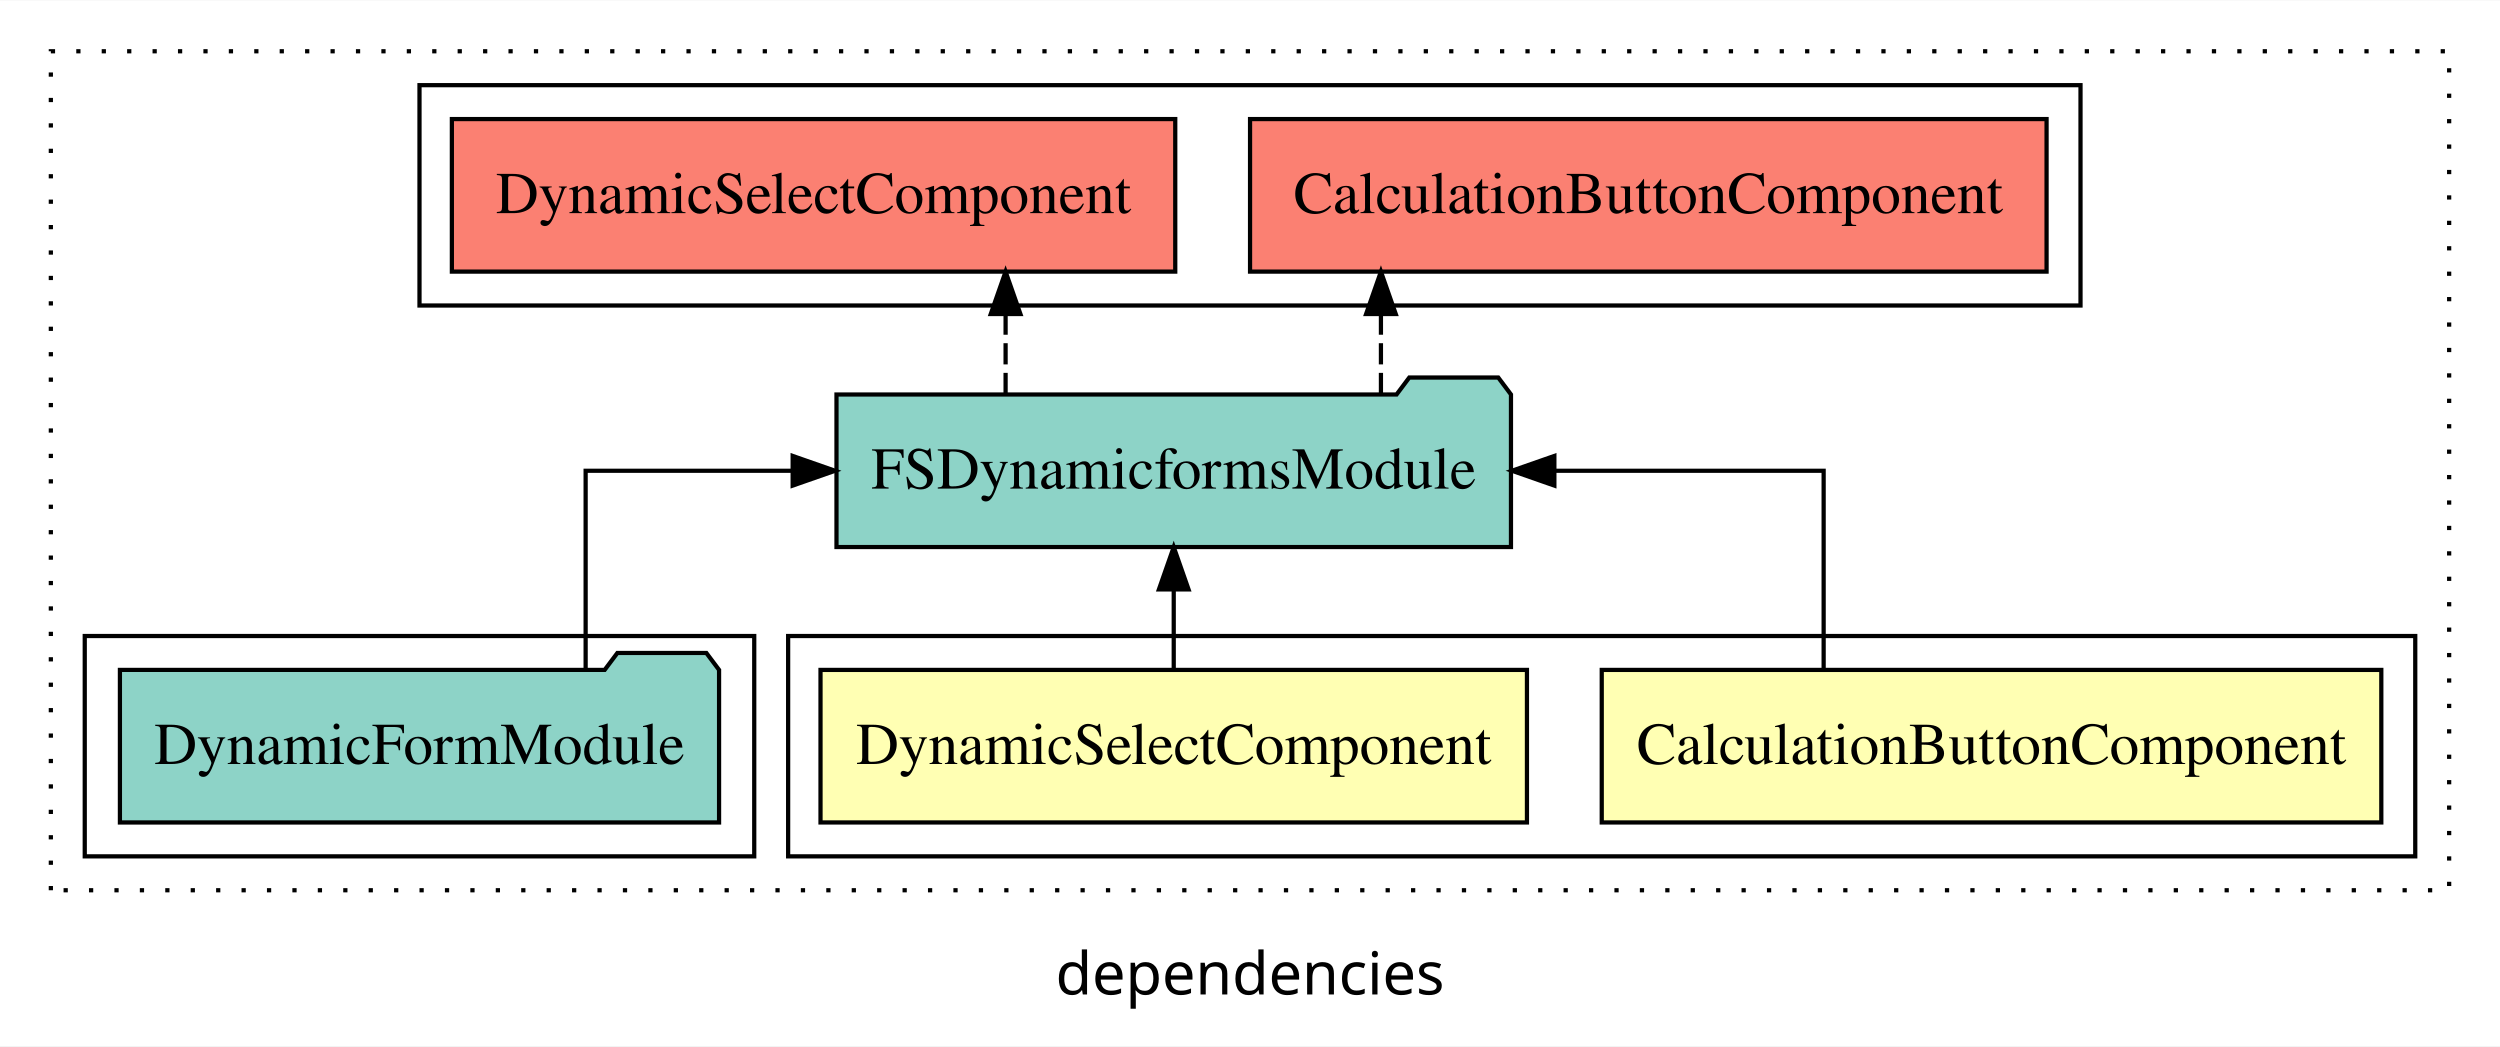
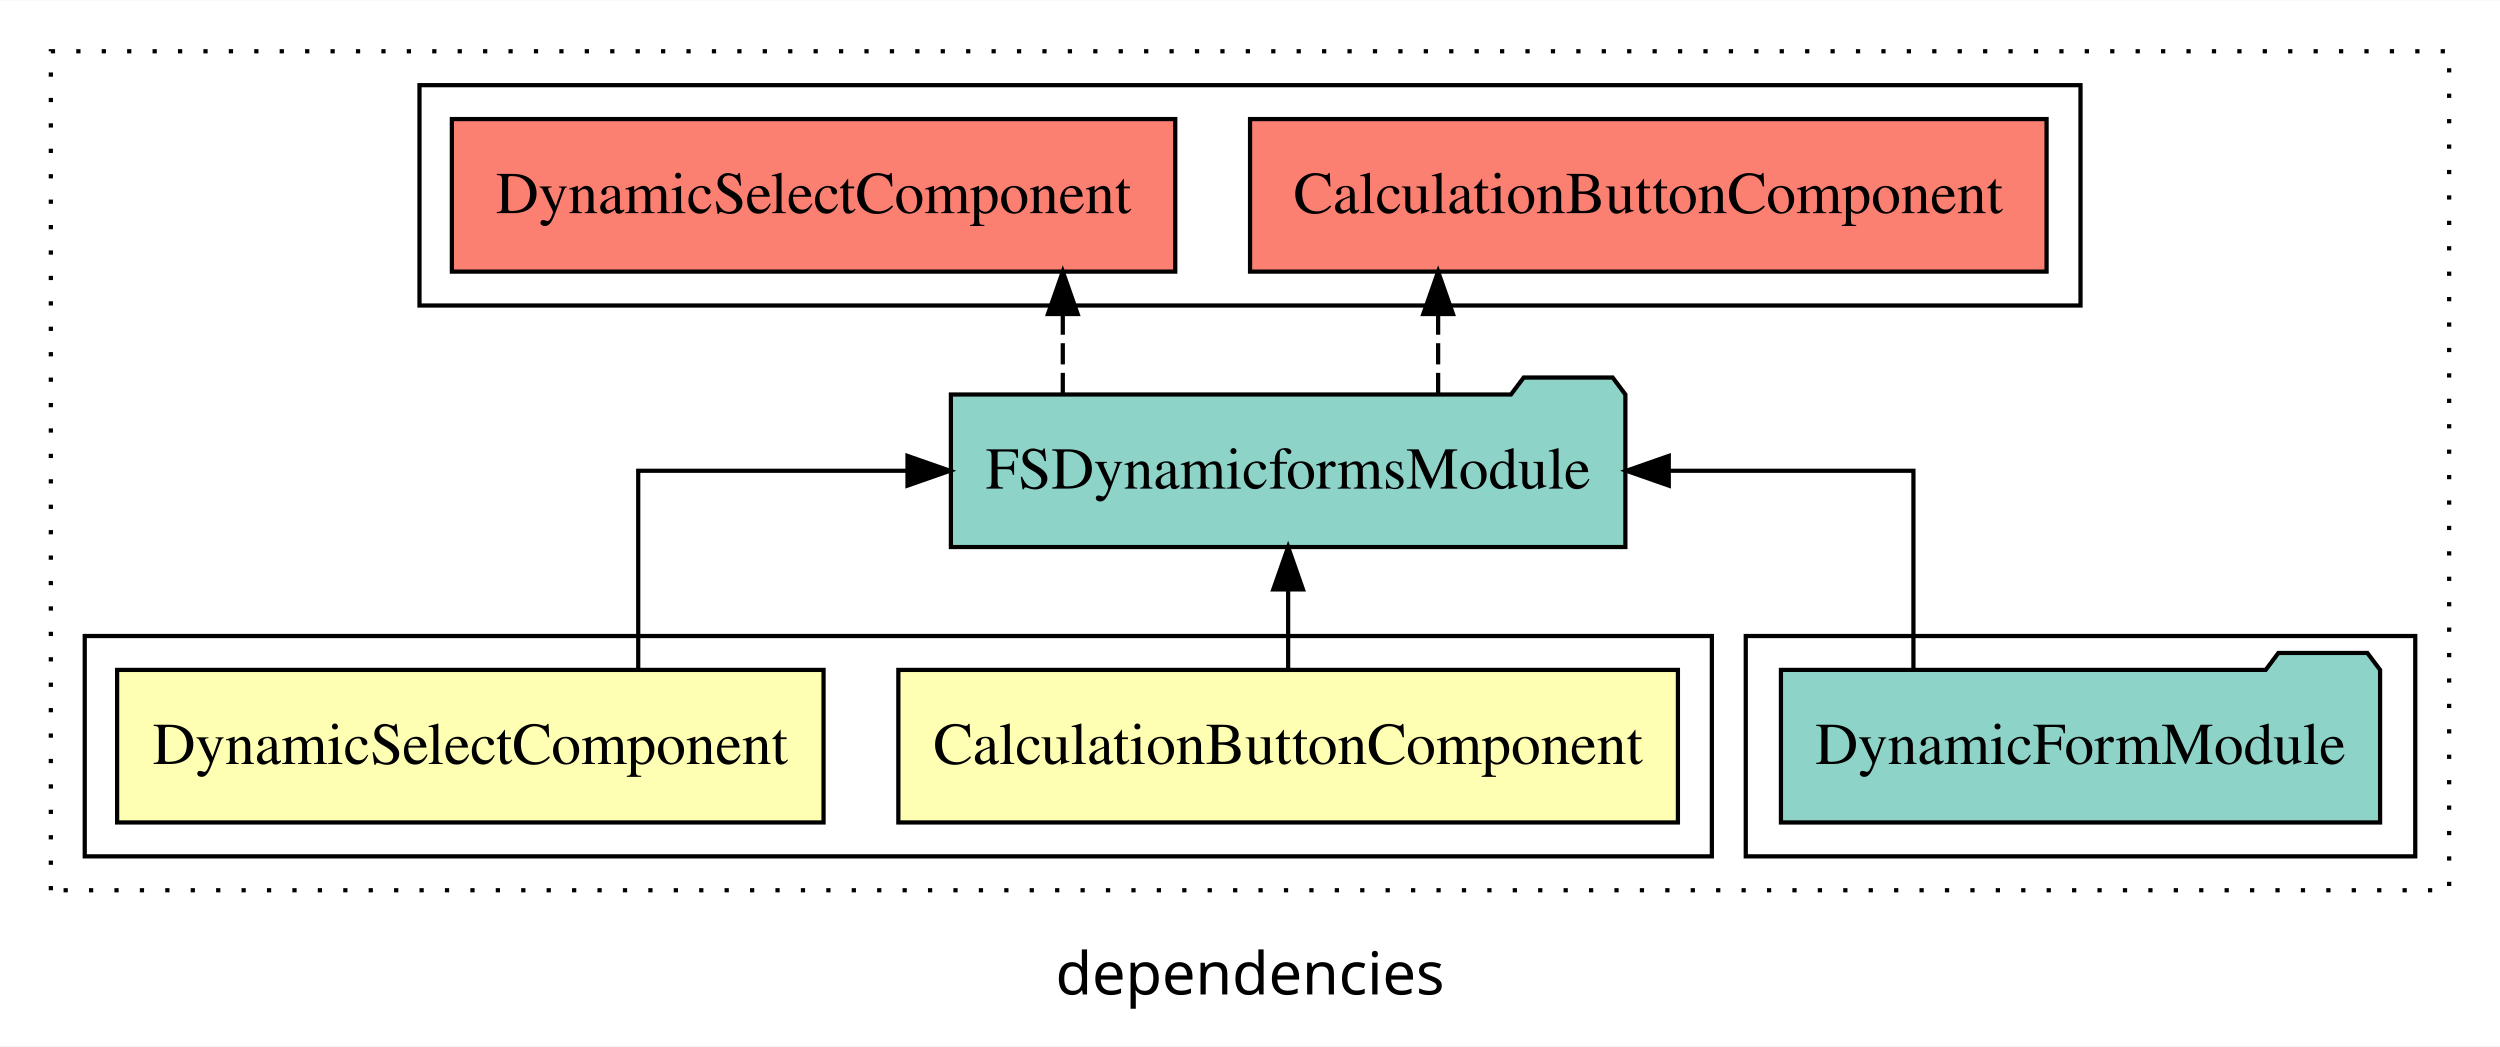
<svg xmlns="http://www.w3.org/2000/svg" width="590pt" height="247pt" viewBox="0.00 0.00 590.00 246.80">
  <g id="graph0" class="graph" transform="scale(1 1) rotate(0) translate(4 242.8)">
    <polygon fill="white" stroke="transparent" points="-4,4 -4,-242.8 586,-242.8 586,4 -4,4" />
    <text text-anchor="middle" x="291" y="-8.2" font-family="sans-serif" font-size="14.00">dependencies</text>
    <g id="clust1" class="cluster">
      <polygon fill="none" stroke="black" stroke-dasharray="1,5" points="8,-32.8 8,-230.8 574,-230.8 574,-32.8 8,-32.8" />
    </g>
-     <g id="clust2" class="cluster">
-       <polygon fill="none" stroke="black" points="182,-40.8 182,-92.8 566,-92.8 566,-40.8 182,-40.8" />
-     </g>
    <g id="clust6" class="cluster">
      <polygon fill="none" stroke="black" points="95,-170.8 95,-222.8 487,-222.8 487,-170.8 95,-170.8" />
    </g>
    <g id="clust5" class="cluster">
-       <polygon fill="none" stroke="black" points="16,-40.8 16,-92.8 174,-92.8 174,-40.8 16,-40.8" />
+       <polygon fill="none" stroke="black" points="408,-40.8 408,-92.8 566,-92.8 566,-40.8 408,-40.8" />
+     </g>
+     <g id="clust2" class="cluster">
+       <polygon fill="none" stroke="black" points="16,-40.8 16,-92.8 400,-92.8 400,-40.8 16,-40.8" />
    </g>
    <g id="node1" class="node">
-       <polygon fill="#ffffb3" stroke="black" points="557.99,-84.8 374.01,-84.8 374.01,-48.8 557.99,-48.8 557.99,-84.8" />
-       <text text-anchor="middle" x="466" y="-62.6" font-family="Times,serif" font-size="14.00">CalculationButtonComponent</text>
+       <polygon fill="#ffffb3" stroke="black" points="391.99,-84.8 208.01,-84.8 208.01,-48.8 391.99,-48.8 391.99,-84.8" />
+       <text text-anchor="middle" x="300" y="-62.6" font-family="Times,serif" font-size="14.00">CalculationButtonComponent</text>
    </g>
    <g id="node3" class="node">
-       <polygon fill="#8dd3c7" stroke="black" points="352.59,-149.8 349.59,-153.8 328.59,-153.8 325.59,-149.8 193.41,-149.8 193.41,-113.8 352.59,-113.8 352.59,-149.8" />
-       <text text-anchor="middle" x="273" y="-127.6" font-family="Times,serif" font-size="14.00">FSDynamicformsModule</text>
+       <polygon fill="#8dd3c7" stroke="black" points="379.59,-149.8 376.59,-153.8 355.59,-153.8 352.59,-149.8 220.41,-149.8 220.41,-113.8 379.59,-113.8 379.59,-149.8" />
+       <text text-anchor="middle" x="300" y="-127.6" font-family="Times,serif" font-size="14.00">FSDynamicformsModule</text>
    </g>
    <g id="edge1" class="edge">
-       <path fill="none" stroke="black" d="M426.38,-84.91C426.38,-104.14 426.38,-131.8 426.38,-131.8 426.38,-131.8 362.83,-131.8 362.83,-131.8" />
-       <polygon fill="black" stroke="black" points="362.83,-128.3 352.83,-131.8 362.83,-135.3 362.83,-128.3" />
+       <path fill="none" stroke="black" d="M300,-84.91C300,-84.91 300,-103.79 300,-103.79" />
+       <polygon fill="black" stroke="black" points="296.5,-103.79 300,-113.79 303.5,-103.79 296.5,-103.79" />
    </g>
    <g id="node2" class="node">
-       <polygon fill="#ffffb3" stroke="black" points="356.36,-84.8 189.64,-84.8 189.64,-48.8 356.36,-48.8 356.36,-84.8" />
-       <text text-anchor="middle" x="273" y="-62.6" font-family="Times,serif" font-size="14.00">DynamicSelectComponent</text>
+       <polygon fill="#ffffb3" stroke="black" points="190.36,-84.8 23.64,-84.8 23.64,-48.8 190.36,-48.8 190.36,-84.8" />
+       <text text-anchor="middle" x="107" y="-62.6" font-family="Times,serif" font-size="14.00">DynamicSelectComponent</text>
    </g>
    <g id="edge2" class="edge">
-       <path fill="none" stroke="black" d="M273,-84.91C273,-84.91 273,-103.79 273,-103.79" />
-       <polygon fill="black" stroke="black" points="269.5,-103.79 273,-113.79 276.5,-103.79 269.5,-103.79" />
+       <path fill="none" stroke="black" d="M146.62,-84.91C146.62,-104.14 146.62,-131.8 146.62,-131.8 146.62,-131.8 210.17,-131.8 210.17,-131.8" />
+       <polygon fill="black" stroke="black" points="210.17,-135.3 220.17,-131.8 210.17,-128.3 210.17,-135.3" />
    </g>
    <g id="node5" class="node">
      <polygon fill="#fb8072" stroke="black" points="478.99,-214.8 291.01,-214.8 291.01,-178.8 478.99,-178.8 478.99,-214.8" />
      <text text-anchor="middle" x="385" y="-192.6" font-family="Times,serif" font-size="14.00">CalculationButtonComponent </text>
    </g>
    <g id="edge4" class="edge">
-       <path fill="none" stroke="black" stroke-dasharray="5,2" d="M321.9,-149.91C321.9,-149.91 321.9,-168.79 321.9,-168.79" />
-       <polygon fill="black" stroke="black" points="318.4,-168.79 321.9,-178.79 325.4,-168.79 318.4,-168.79" />
+       <path fill="none" stroke="black" stroke-dasharray="5,2" d="M335.4,-149.91C335.4,-149.91 335.4,-168.79 335.4,-168.79" />
+       <polygon fill="black" stroke="black" points="331.9,-168.79 335.4,-178.79 338.9,-168.79 331.9,-168.79" />
    </g>
    <g id="node6" class="node">
      <polygon fill="#fb8072" stroke="black" points="273.36,-214.8 102.64,-214.8 102.64,-178.8 273.36,-178.8 273.36,-214.8" />
      <text text-anchor="middle" x="188" y="-192.6" font-family="Times,serif" font-size="14.00">DynamicSelectComponent </text>
    </g>
    <g id="edge5" class="edge">
-       <path fill="none" stroke="black" stroke-dasharray="5,2" d="M233.32,-149.91C233.32,-149.91 233.32,-168.79 233.32,-168.79" />
-       <polygon fill="black" stroke="black" points="229.82,-168.79 233.32,-178.79 236.82,-168.79 229.82,-168.79" />
+       <path fill="none" stroke="black" stroke-dasharray="5,2" d="M246.82,-149.91C246.82,-149.91 246.82,-168.79 246.82,-168.79" />
+       <polygon fill="black" stroke="black" points="243.32,-168.79 246.82,-178.79 250.32,-168.79 243.32,-168.79" />
    </g>
    <g id="node4" class="node">
-       <polygon fill="#8dd3c7" stroke="black" points="165.7,-84.8 162.7,-88.8 141.7,-88.8 138.7,-84.8 24.3,-84.8 24.3,-48.8 165.7,-48.8 165.7,-84.8" />
-       <text text-anchor="middle" x="95" y="-62.6" font-family="Times,serif" font-size="14.00">DynamicFormModule</text>
+       <polygon fill="#8dd3c7" stroke="black" points="557.7,-84.8 554.7,-88.8 533.7,-88.8 530.7,-84.8 416.3,-84.8 416.3,-48.8 557.7,-48.8 557.7,-84.8" />
+       <text text-anchor="middle" x="487" y="-62.6" font-family="Times,serif" font-size="14.00">DynamicFormModule</text>
    </g>
    <g id="edge3" class="edge">
-       <path fill="none" stroke="black" d="M134.21,-84.91C134.21,-104.14 134.21,-131.8 134.21,-131.8 134.21,-131.8 183.07,-131.8 183.07,-131.8" />
-       <polygon fill="black" stroke="black" points="183.07,-135.3 193.07,-131.8 183.07,-128.3 183.07,-135.3" />
+       <path fill="none" stroke="black" d="M447.57,-84.91C447.57,-104.14 447.57,-131.8 447.57,-131.8 447.57,-131.8 389.83,-131.8 389.83,-131.8" />
+       <polygon fill="black" stroke="black" points="389.83,-128.3 379.83,-131.8 389.83,-135.3 389.83,-128.3" />
    </g>
  </g>
</svg>
